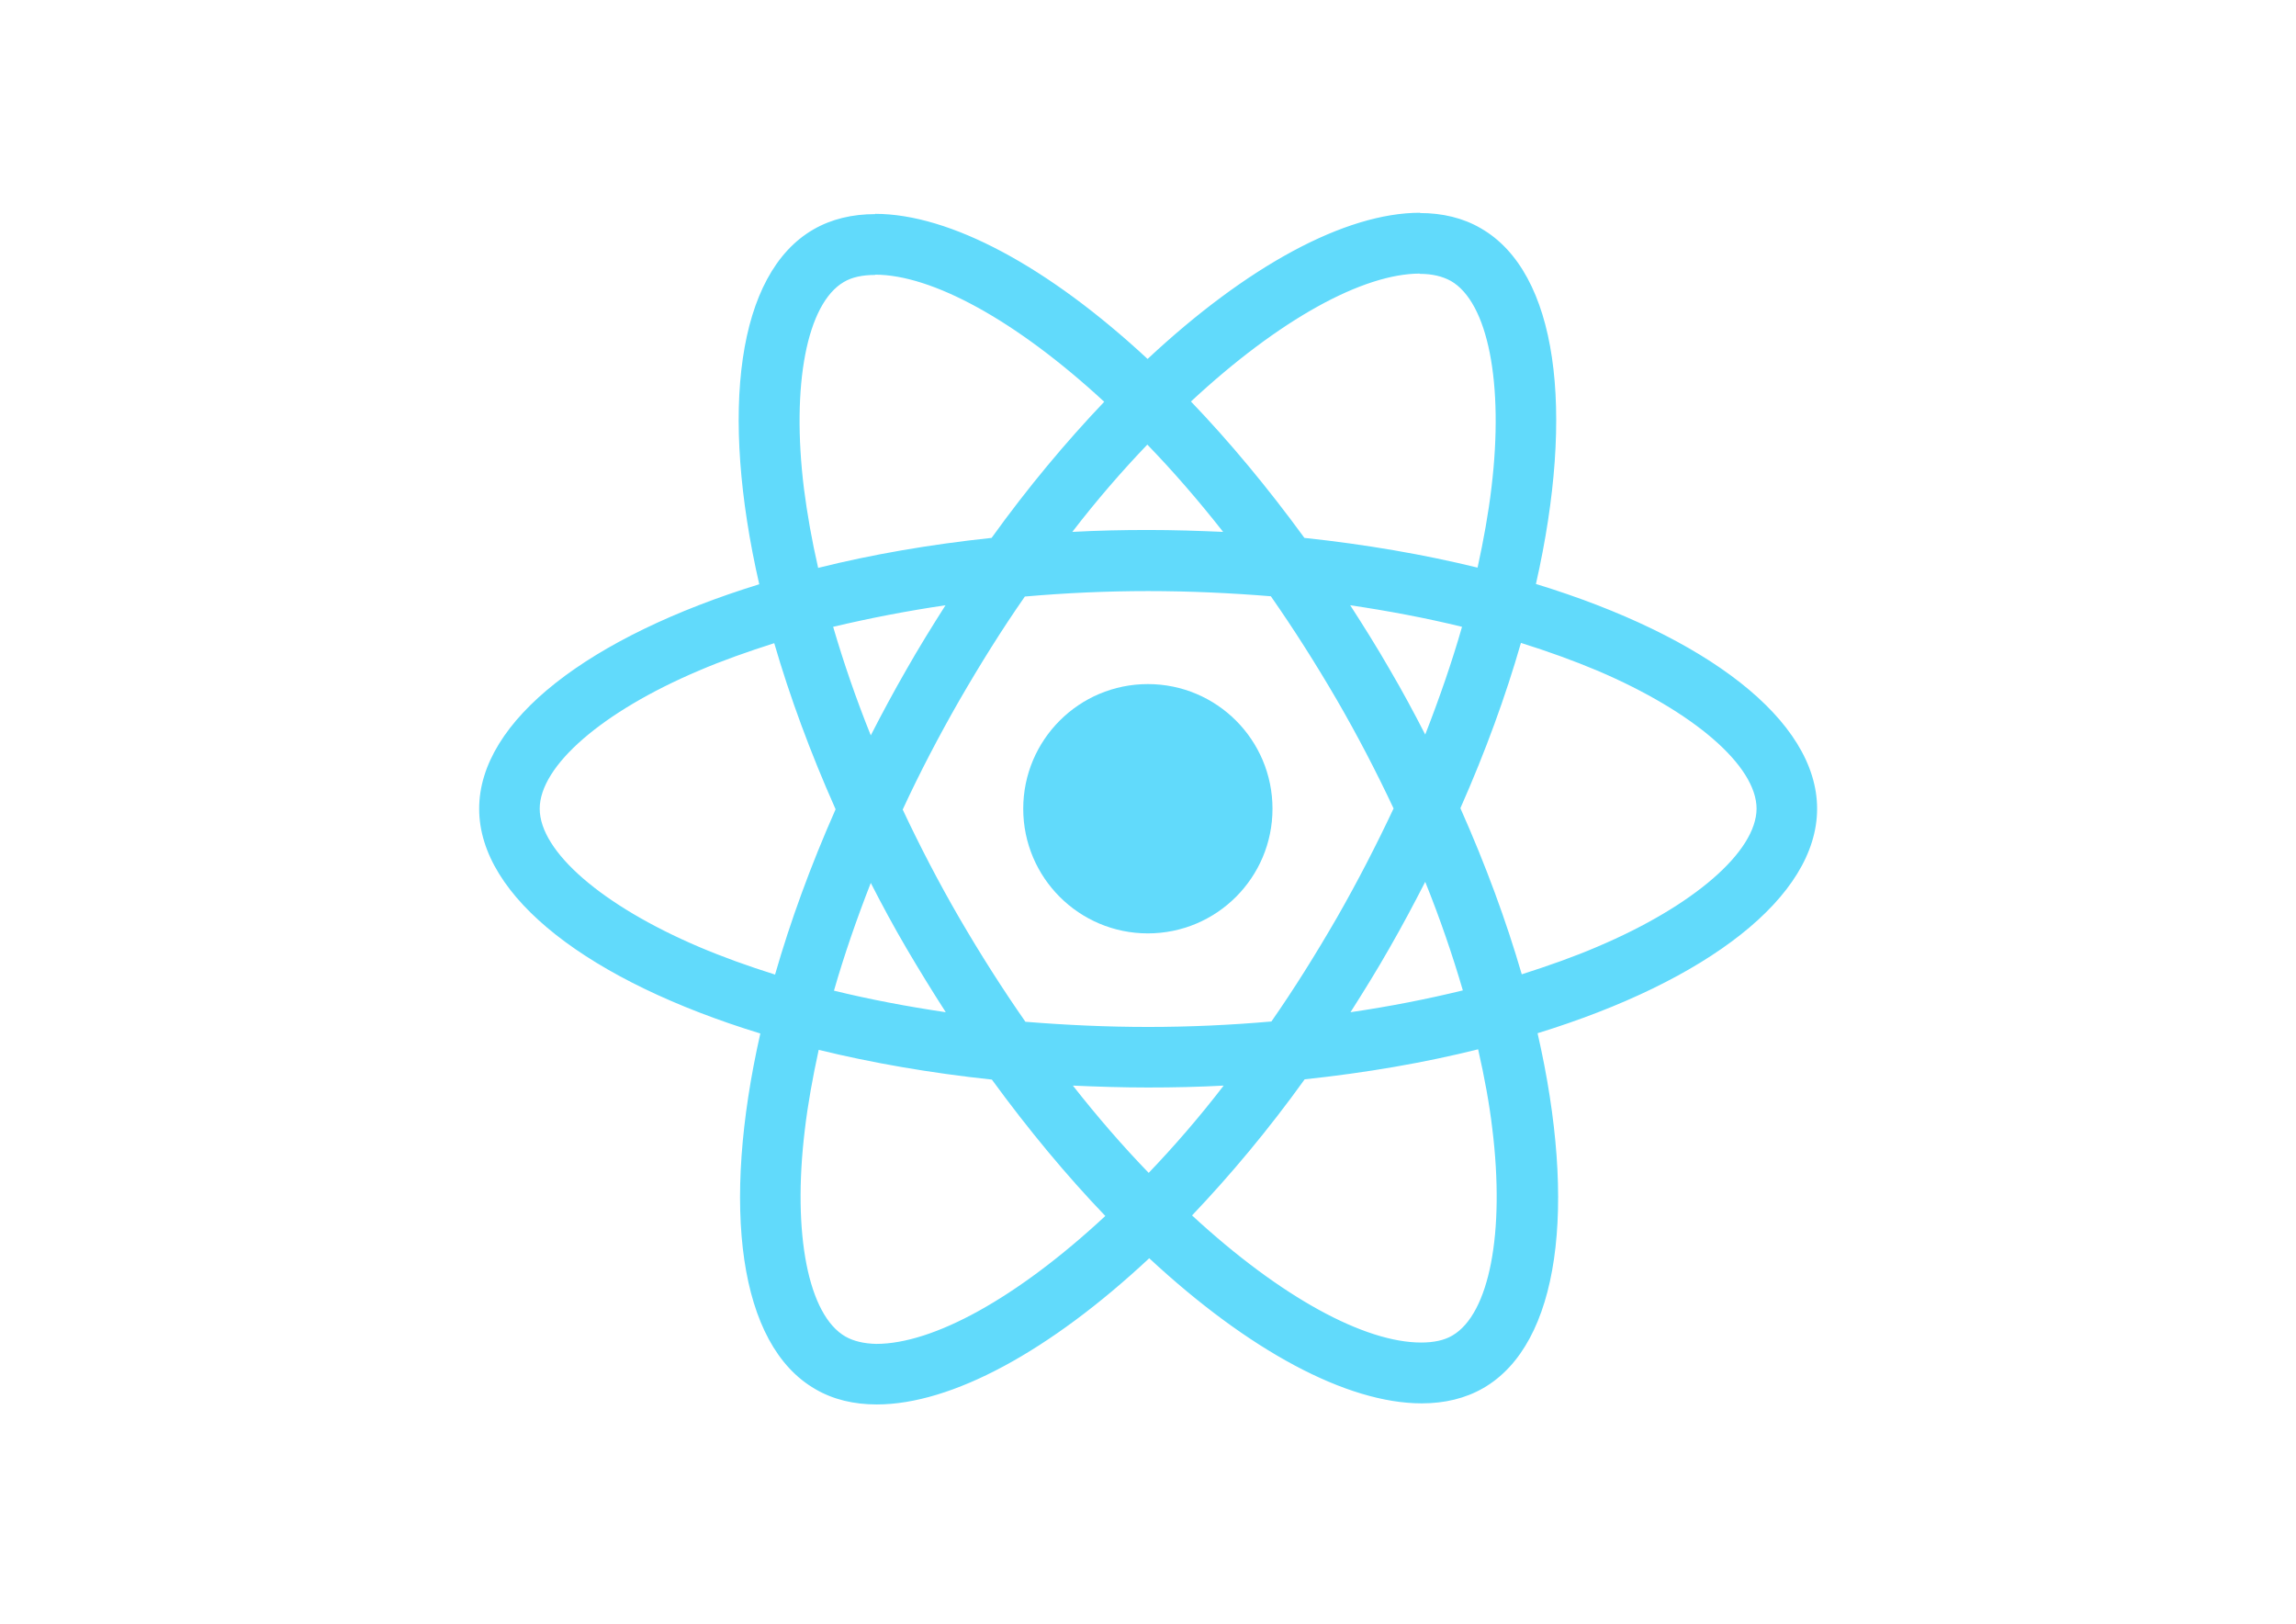
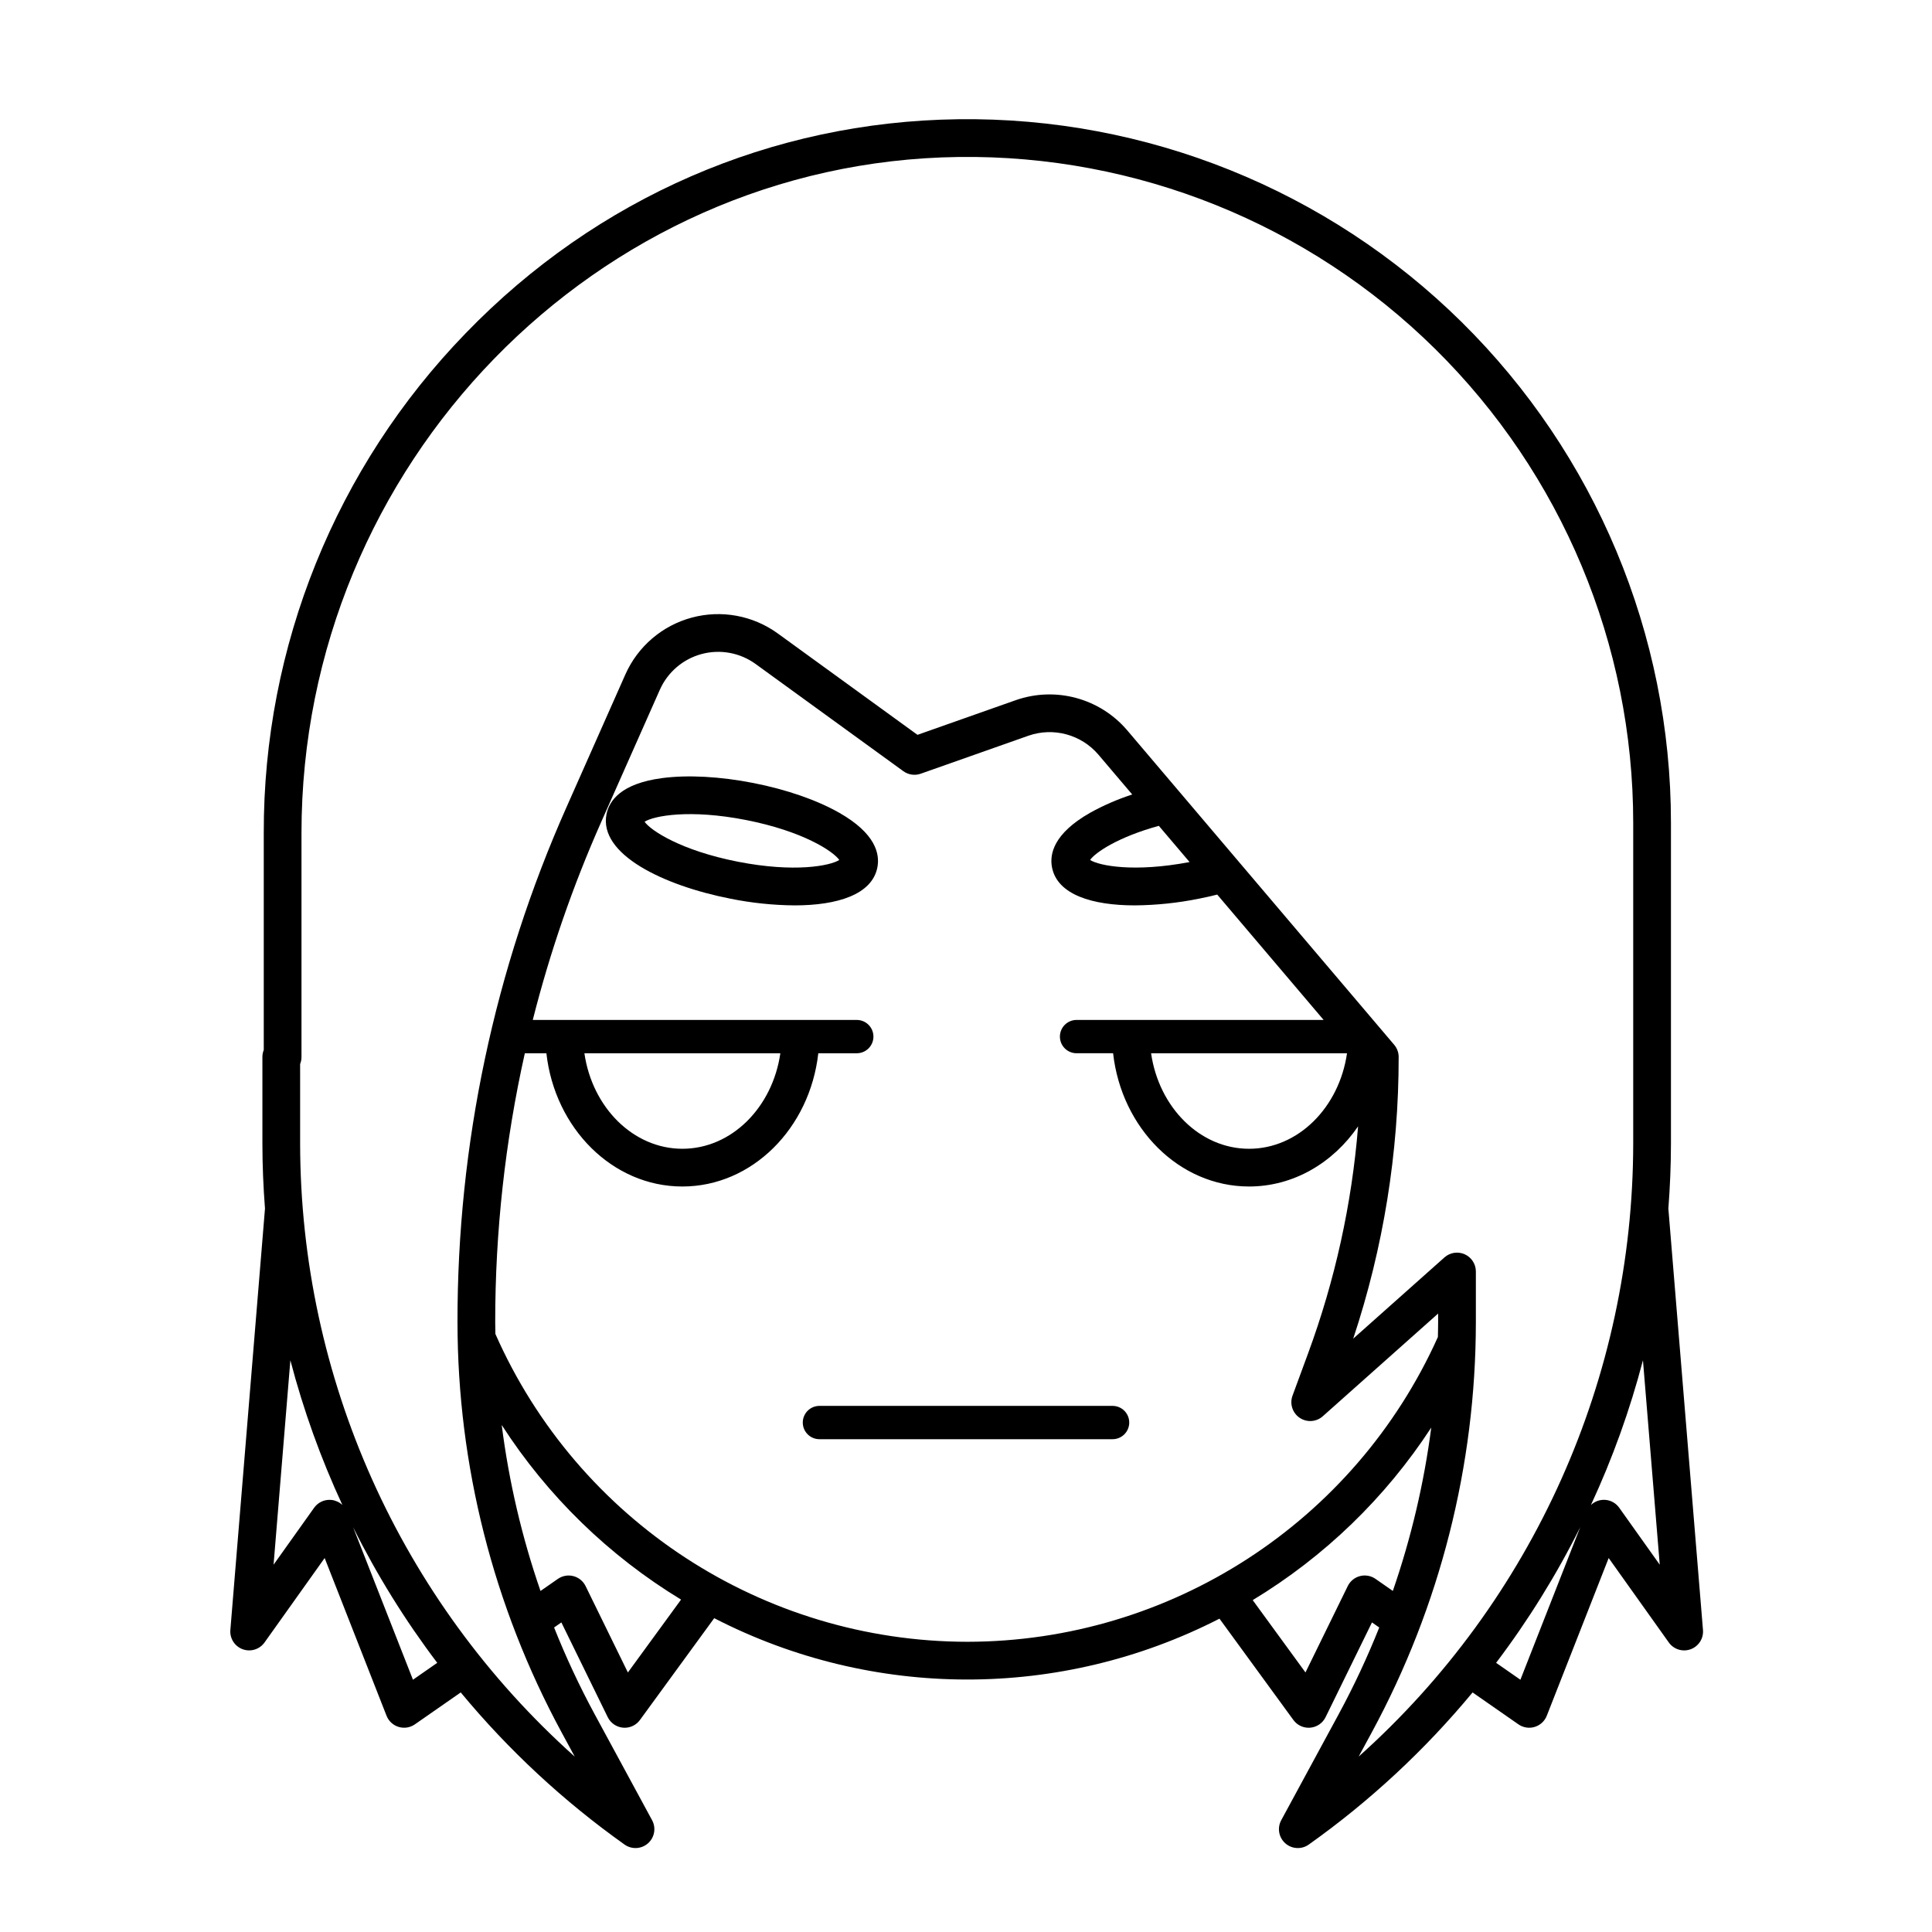
- <svg xmlns="http://www.w3.org/2000/svg" viewBox="0 0 841.9 595.3">
-   <g fill="#61DAFB">
-     <path d="M666.3 296.5c0-32.5-40.7-63.3-103.1-82.4 14.4-63.6 8-114.2-20.2-130.4-6.5-3.8-14.1-5.6-22.4-5.6v22.3c4.6 0 8.3.9 11.4 2.6 13.6 7.8 19.5 37.5 14.9 75.7-1.1 9.4-2.9 19.3-5.1 29.4-19.6-4.8-41-8.5-63.5-10.9-13.5-18.5-27.5-35.3-41.6-50 32.6-30.3 63.2-46.9 84-46.9V78c-27.5 0-63.5 19.6-99.9 53.6-36.4-33.8-72.4-53.2-99.9-53.2v22.3c20.7 0 51.4 16.5 84 46.6-14 14.7-28 31.4-41.3 49.9-22.6 2.4-44 6.1-63.6 11-2.3-10-4-19.7-5.2-29-4.7-38.2 1.1-67.9 14.6-75.8 3-1.8 6.9-2.6 11.5-2.6V78.5c-8.4 0-16 1.8-22.6 5.6-28.1 16.2-34.4 66.7-19.9 130.1-62.2 19.2-102.7 49.9-102.7 82.3 0 32.5 40.7 63.3 103.1 82.4-14.4 63.6-8 114.2 20.2 130.4 6.5 3.8 14.1 5.6 22.5 5.6 27.5 0 63.5-19.6 99.9-53.6 36.4 33.8 72.4 53.2 99.9 53.2 8.4 0 16-1.8 22.6-5.6 28.1-16.2 34.4-66.7 19.9-130.1 62-19.1 102.5-49.9 102.5-82.3zm-130.2-66.7c-3.7 12.9-8.3 26.2-13.5 39.5-4.1-8-8.4-16-13.1-24-4.6-8-9.5-15.8-14.4-23.4 14.2 2.1 27.9 4.7 41 7.9zm-45.8 106.5c-7.8 13.5-15.8 26.3-24.1 38.2-14.9 1.3-30 2-45.2 2-15.1 0-30.2-.7-45-1.9-8.3-11.9-16.4-24.6-24.2-38-7.6-13.1-14.5-26.4-20.8-39.8 6.2-13.4 13.2-26.8 20.7-39.9 7.8-13.5 15.8-26.3 24.1-38.2 14.9-1.3 30-2 45.2-2 15.1 0 30.2.7 45 1.9 8.3 11.9 16.4 24.6 24.2 38 7.6 13.1 14.5 26.4 20.8 39.8-6.3 13.4-13.2 26.8-20.7 39.9zm32.3-13c5.4 13.4 10 26.8 13.8 39.8-13.1 3.2-26.9 5.9-41.2 8 4.9-7.7 9.8-15.6 14.4-23.7 4.6-8 8.9-16.1 13-24.1zM421.2 430c-9.3-9.6-18.6-20.3-27.8-32 9 .4 18.2.7 27.5.7 9.4 0 18.7-.2 27.8-.7-9 11.7-18.3 22.4-27.5 32zm-74.4-58.9c-14.2-2.1-27.9-4.7-41-7.9 3.7-12.9 8.3-26.2 13.5-39.5 4.1 8 8.4 16 13.1 24 4.7 8 9.5 15.8 14.4 23.4zM420.7 163c9.3 9.6 18.6 20.3 27.8 32-9-.4-18.2-.7-27.5-.7-9.4 0-18.7.2-27.8.7 9-11.7 18.3-22.4 27.5-32zm-74 58.9c-4.9 7.7-9.8 15.6-14.4 23.7-4.6 8-8.9 16-13 24-5.4-13.4-10-26.8-13.8-39.8 13.1-3.1 26.9-5.8 41.2-7.9zm-90.5 125.2c-35.4-15.1-58.3-34.9-58.3-50.6 0-15.7 22.9-35.6 58.3-50.6 8.6-3.7 18-7 27.7-10.1 5.7 19.6 13.2 40 22.5 60.9-9.2 20.8-16.6 41.1-22.2 60.6-9.9-3.1-19.3-6.5-28-10.2zM310 490c-13.6-7.8-19.5-37.5-14.9-75.7 1.1-9.4 2.9-19.3 5.1-29.4 19.6 4.8 41 8.5 63.5 10.9 13.5 18.5 27.5 35.3 41.6 50-32.6 30.3-63.2 46.9-84 46.9-4.5-.1-8.3-1-11.3-2.7zm237.2-76.2c4.7 38.2-1.1 67.9-14.6 75.8-3 1.8-6.9 2.6-11.5 2.6-20.7 0-51.4-16.5-84-46.6 14-14.7 28-31.4 41.3-49.9 22.6-2.4 44-6.1 63.6-11 2.3 10.1 4.1 19.8 5.2 29.1zm38.5-66.7c-8.6 3.7-18 7-27.7 10.1-5.7-19.6-13.2-40-22.5-60.9 9.2-20.8 16.6-41.1 22.2-60.6 9.9 3.1 19.3 6.5 28.1 10.2 35.4 15.1 58.3 34.9 58.3 50.6-.1 15.7-23 35.6-58.4 50.6zM320.8 78.4z" />
-     <circle cx="420.9" cy="296.5" r="45.7" />
-     <path d="M520.5 78.1z" />
+ <svg xmlns="http://www.w3.org/2000/svg" viewBox="0 0 512 512">
+   <g data-name="Layer 16">
+     <path d="M294.845,372.575H217.158a4.413,4.413,0,0,0,0,8.826h77.687a4.413,4.413,0,0,0,0-8.826Z" />
+     <path d="M442.134,320.292c.438-5.728.685-11.488.685-17.278V218.046A186.462,186.462,0,0,0,253.882,31.6c-49.4.642-95.732,20.775-130.45,56.688A189.638,189.638,0,0,0,69.9,220.753v57.492a4.976,4.976,0,0,0-.361,1.868v22.9c0,5.791.247,11.551.684,17.278L61.048,431.96a5,5,0,0,0,9.056,3.31l15.934-22.377,16.4,41.8a5,5,0,0,0,7.511,2.277l12.15-8.457a227.211,227.211,0,0,0,43.422,40.319,5,5,0,0,0,7.289-6.459l-15.26-28.16A216.653,216.653,0,0,1,146.84,431.3l1.927-1.341,12.291,25.111a5,5,0,0,0,4.054,2.782c.147.014.293.02.438.02a5,5,0,0,0,4.039-2.054l19.684-26.984a146.482,146.482,0,0,0,133.9.128l19.59,26.856a5,5,0,0,0,4.039,2.054c.145,0,.291-.006.438-.02a5,5,0,0,0,4.053-2.782l12.292-25.111,1.927,1.341A216.455,216.455,0,0,1,354.8,454.215l-15.26,28.159a5,5,0,0,0,7.289,6.46,227.152,227.152,0,0,0,43.422-40.319l12.15,8.457a5,5,0,0,0,7.51-2.277l16.405-41.8,15.934,22.377a5,5,0,0,0,9.057-3.31ZM87.93,397.509a5.231,5.231,0,0,0-.611-.037,5,5,0,0,0-4.072,2.1L72.5,414.661l4.45-54.18a228.481,228.481,0,0,0,13.788,38.357A5,5,0,0,0,87.93,397.509Zm21.508,47.638L93.572,404.719a228.634,228.634,0,0,0,22.3,35.948Zm56.957-1.923-11.209-22.9a5,5,0,0,0-7.347-1.9l-4.6,3.2a219.04,219.04,0,0,1-10.281-43.988,147.851,147.851,0,0,0,47.53,46.273Zm89.96-8.133h0a136.887,136.887,0,0,1-125.07-81.578c-.015-1.033-.048-2.064-.048-3.1a326.109,326.109,0,0,1,7.849-71.29H144.8c2.225,19.875,17.529,35.312,36.031,35.312s33.8-15.437,36.025-35.312h10.2a4.413,4.413,0,0,0,0-8.826H141.19a327.374,327.374,0,0,1,18.118-52.426L174.862,182.8a16.91,16.91,0,0,1,25.389-6.831L239.4,204.375a5,5,0,0,0,4.6.668l28.554-10.074a17.005,17.005,0,0,1,18.517,5l8.98,10.578a63.566,63.566,0,0,0-11.2,4.868c-9.584,5.469-10.759,10.884-10.056,14.463,1.412,7.194,10.6,10.057,21.952,10.057a89.682,89.682,0,0,0,16.952-1.767c1.656-.324,3.282-.693,4.877-1.093l28.2,33.221H285.3a4.413,4.413,0,0,0,0,8.826h9.683c2.224,19.875,17.523,35.312,36.025,35.312,11.782,0,22.266-6.261,28.9-15.94a226.512,226.512,0,0,1-13.243,60.142l-4.133,11.227a5,5,0,0,0,8.017,5.462l30.57-27.221v2.307c0,1.3-.038,2.607-.062,3.911A136.875,136.875,0,0,1,256.355,435.091ZM154.874,279.132H206.8c-2.075,14.34-12.926,25.305-25.96,25.305S156.949,293.473,154.874,279.132ZM307.1,218.853l8.151,9.6c-14.743,2.808-23.993.97-26.366-.553C290.264,225.93,296.222,221.853,307.1,218.853Zm49.871,60.28c-2.075,14.34-12.926,25.305-25.96,25.305s-23.885-10.965-25.96-25.306Zm7.55,139.285a5,5,0,0,0-7.347,1.9l-11.21,22.9-13.984-19.171A147.822,147.822,0,0,0,379.3,378.315a219.045,219.045,0,0,1-10.185,43.3Zm-4.469,47.106,3.546-6.544A228.556,228.556,0,0,0,391.12,350.415V336.96a5,5,0,0,0-8.325-3.734l-24.177,21.528a236.493,236.493,0,0,0,12.043-74.641,5,5,0,0,0-1.189-3.236L298.69,193.5a27.063,27.063,0,0,0-29.467-7.961l-26.079,9.2-37.02-26.863a26.909,26.909,0,0,0-40.4,10.87l-15.554,35.073a334.872,334.872,0,0,0-28.929,136.6,228.551,228.551,0,0,0,27.525,108.562l3.547,6.546A218.267,218.267,0,0,1,79.536,303.014V281.981a4.976,4.976,0,0,0,.361-1.868v-59.36c0-97.538,78.108-177.9,174.115-179.151A176.462,176.462,0,0,1,432.819,218.046v84.968A218.263,218.263,0,0,1,360.047,465.524Zm42.87-20.377-6.437-4.481a228.621,228.621,0,0,0,22.3-35.951Zm26.191-45.575a4.983,4.983,0,0,0-7.5-.733A228.418,228.418,0,0,0,435.4,360.48l4.45,54.181Z" />
+     <path d="M222.456,215.419c-5.925-3.38-14.031-6.193-22.826-7.919s-17.363-2.189-24.127-1.3c-10.94,1.439-14.075,6.008-14.777,9.588-2.08,10.592,15.016,18.875,32.883,22.382a89.68,89.68,0,0,0,16.951,1.767c11.347,0,20.541-2.864,21.953-10.057C233.216,226.3,232.041,220.888,222.456,215.419ZM195.535,228.36c-15.05-2.955-23.076-8.255-24.716-10.59,2.4-1.542,11.833-3.412,26.885-.458s23.076,8.254,24.716,10.589C220.019,229.443,210.587,231.316,195.535,228.36Z" />
  </g>
</svg>
